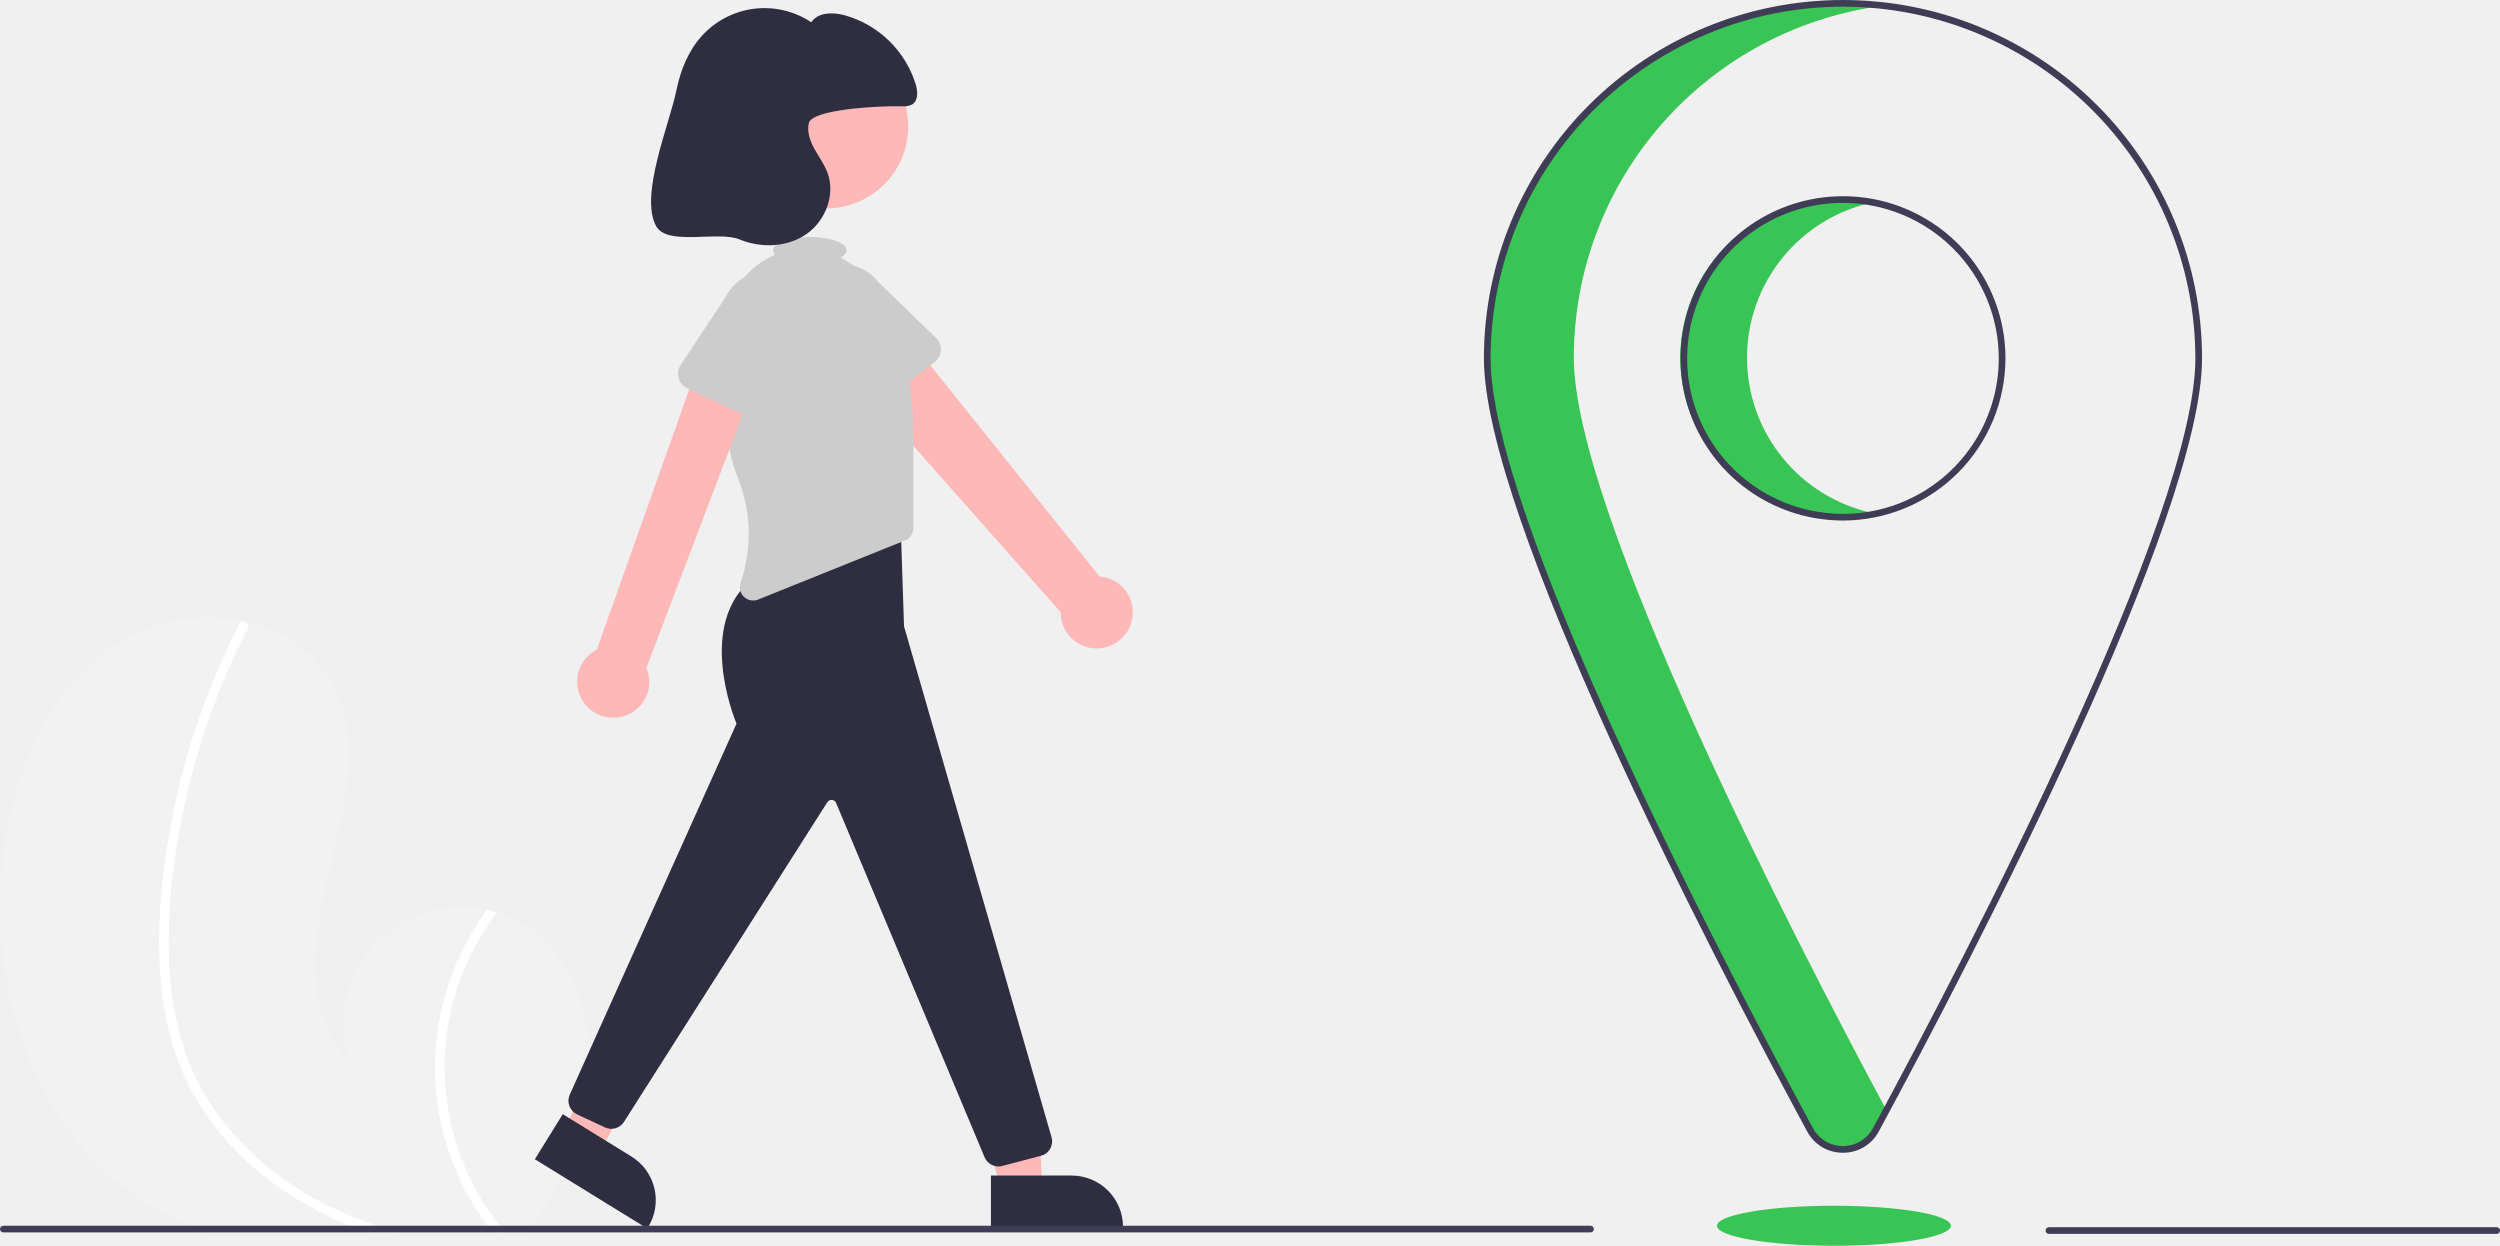
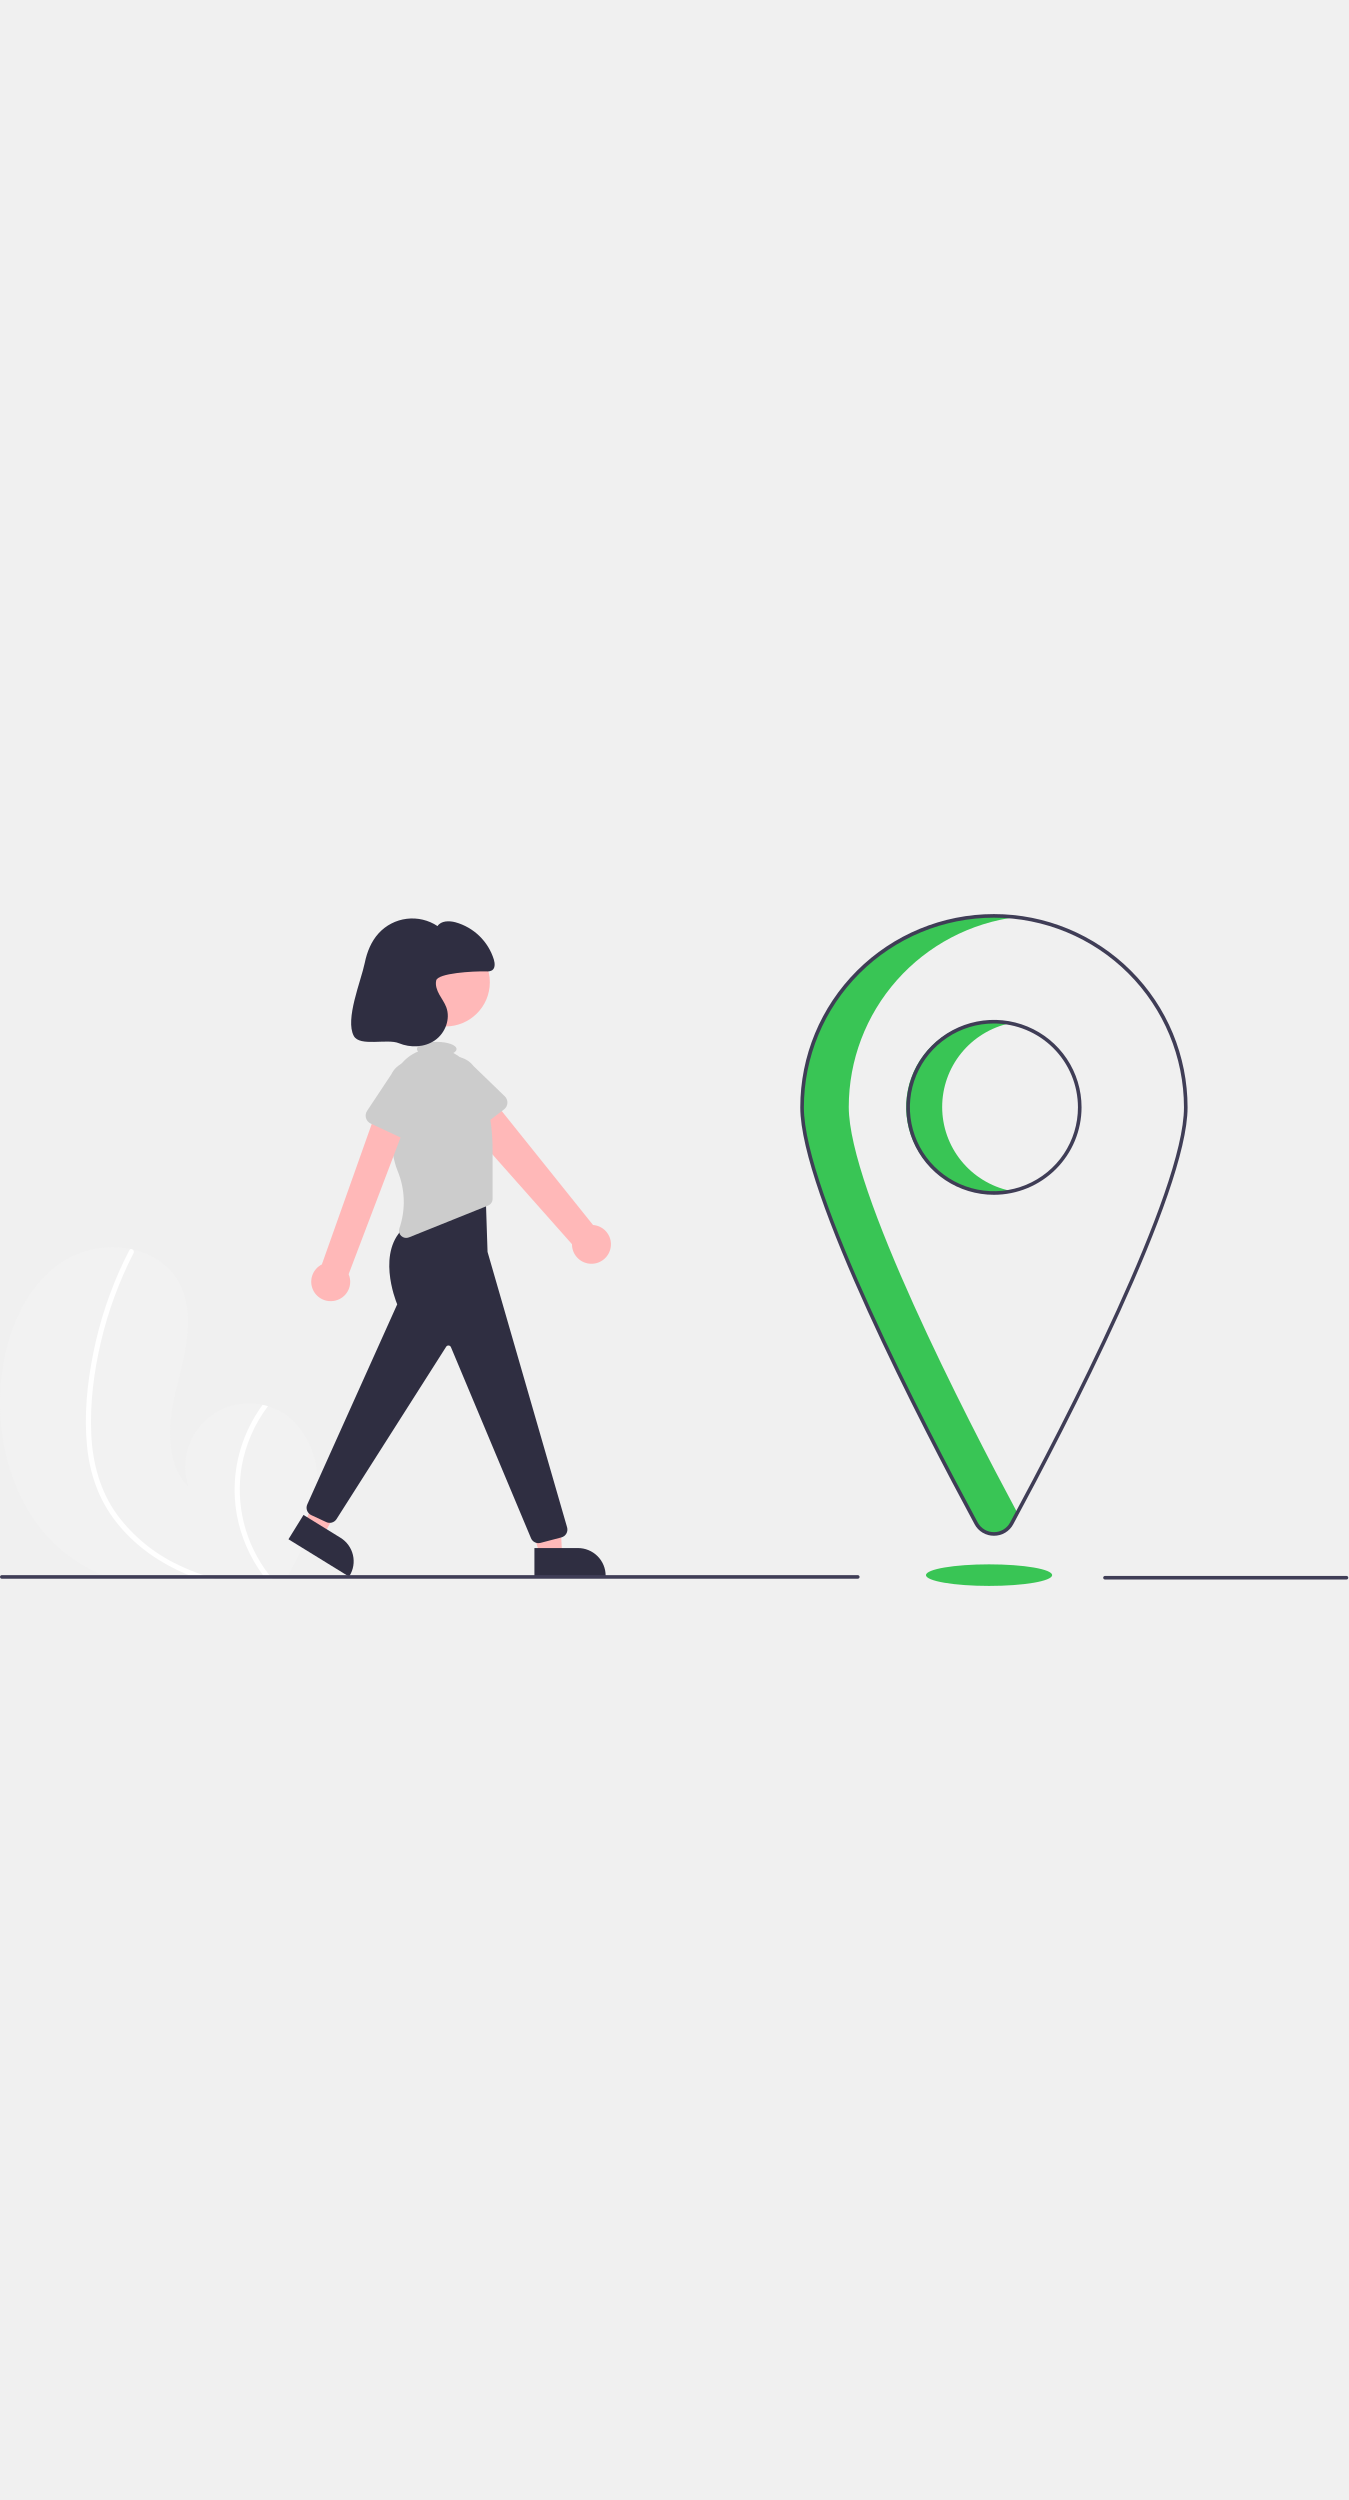
- <svg xmlns="http://www.w3.org/2000/svg" width="295" height="147" viewBox="0 0 295 147" fill="none">
+ <svg xmlns="http://www.w3.org/2000/svg" width="295" height="547" viewBox="0 0 295 147" fill="none">
  <path d="M69.399 127.915C68.642 133.869 66 139.358 63.055 144.639C62.909 144.903 62.763 145.162 62.613 145.426H24.454C23.776 145.186 23.109 144.922 22.447 144.639C20.005 143.615 17.687 142.32 15.535 140.779C3.123 131.854 -1.656 114.988 0.505 99.877C1.841 90.484 5.974 80.898 14.013 75.841C18.379 73.19 23.585 72.28 28.594 73.291C28.724 73.315 28.854 73.343 28.984 73.374C33.187 74.319 36.933 76.664 39.066 80.445C42.899 87.241 40.616 95.659 38.731 103.222C36.85 110.789 35.833 119.84 41.286 125.42C40.486 123.087 40.323 120.584 40.814 118.167C41.305 115.751 42.432 113.508 44.079 111.671C45.726 109.833 47.834 108.466 50.185 107.711C52.537 106.956 55.048 106.839 57.46 107.373C57.854 107.456 58.244 107.551 58.631 107.669C59.557 107.939 60.45 108.313 61.292 108.782C67.723 112.367 70.325 120.623 69.399 127.915Z" fill="#F2F2F2" />
  <path d="M44.519 144.639C45.371 144.926 46.23 145.186 47.094 145.426H43.36C42.666 145.182 41.977 144.92 41.294 144.639C41.144 144.58 40.99 144.517 40.84 144.454C35.206 142.097 30.017 138.555 26.094 133.841C24.172 131.56 22.603 129.004 21.442 126.258C20.178 123.156 19.376 119.887 19.06 116.554C18.35 109.715 19.072 102.687 20.428 95.969C21.827 89.007 24.087 82.245 27.155 75.837C27.525 75.07 27.907 74.307 28.298 73.547C28.326 73.486 28.366 73.431 28.418 73.387C28.469 73.342 28.529 73.31 28.594 73.291C28.661 73.279 28.73 73.279 28.797 73.294C28.864 73.308 28.928 73.335 28.984 73.374C29.12 73.451 29.22 73.578 29.265 73.728C29.31 73.877 29.295 74.038 29.225 74.177C26.063 80.331 23.666 86.847 22.088 93.581C20.543 100.152 19.663 107.027 19.967 113.78C20.251 120.092 21.903 126.297 25.652 131.46C29.145 136.151 33.739 139.914 39.031 142.416C40.809 143.276 42.643 144.019 44.519 144.639Z" fill="white" />
  <path d="M59.569 145.426H58.122C57.917 145.166 57.72 144.903 57.526 144.639C54.68 140.778 52.739 136.328 51.849 131.618C50.635 125.021 51.581 118.209 54.546 112.19C55.374 110.502 56.349 108.891 57.459 107.373C57.854 107.456 58.244 107.55 58.63 107.669C55.705 111.535 53.738 116.037 52.89 120.808C52.183 124.981 52.355 129.255 53.395 133.358C54.435 137.461 56.32 141.303 58.93 144.639C59.139 144.907 59.352 145.17 59.569 145.426Z" fill="white" />
  <path d="M133.542 73.295C133.696 72.696 133.716 72.071 133.602 71.464C133.488 70.856 133.241 70.281 132.88 69.779C132.519 69.277 132.052 68.86 131.512 68.558C130.972 68.255 130.373 68.074 129.755 68.028L105.658 37.96L99.696 43.507L125.151 72.228C125.143 73.269 125.516 74.277 126.202 75.06C126.888 75.844 127.838 76.35 128.872 76.481C129.906 76.612 130.953 76.361 131.813 75.773C132.674 75.186 133.289 74.304 133.542 73.295Z" fill="#FFB8B8" />
  <path d="M110.281 42.736L102.665 48.557C102.449 48.723 102.199 48.84 101.933 48.9C101.667 48.961 101.39 48.964 101.123 48.908C100.856 48.852 100.604 48.74 100.384 48.578C100.165 48.417 99.982 48.21 99.85 47.972L95.211 39.626C94.368 38.515 94.001 37.115 94.191 35.734C94.38 34.354 95.111 33.104 96.222 32.26C97.333 31.416 98.734 31.046 100.118 31.232C101.502 31.417 102.756 32.142 103.605 33.249L110.448 39.871C110.644 40.061 110.797 40.29 110.896 40.544C110.995 40.798 111.038 41.07 111.022 41.342C111.006 41.614 110.932 41.879 110.804 42.12C110.676 42.361 110.497 42.571 110.281 42.736H110.281Z" fill="#CCCCCC" />
  <path d="M97.491 24.585C102.84 24.585 107.175 20.258 107.175 14.92C107.175 9.582 102.84 5.255 97.491 5.255C92.143 5.255 87.807 9.582 87.807 14.92C87.807 20.258 92.143 24.585 97.491 24.585Z" fill="#FFB8B8" />
  <path d="M118.163 140.289H122.997L122.537 131.26L115.402 131.26L118.163 140.289Z" fill="#FFB8B8" />
  <path d="M116.93 138.714L126.45 138.714H126.45C127.247 138.714 128.036 138.87 128.772 139.175C129.508 139.479 130.177 139.925 130.74 140.487C131.303 141.049 131.75 141.717 132.055 142.451C132.36 143.186 132.517 143.973 132.517 144.768V144.965L116.93 144.966L116.93 138.714Z" fill="#2F2E41" />
  <path d="M66.625 133.459L70.737 135.994L75.101 128.071L70.124 124.963L66.625 133.459Z" fill="#FFB8B8" />
  <path d="M66.405 131.472L74.504 136.465L74.504 136.465C75.182 136.883 75.771 137.43 76.237 138.075C76.703 138.72 77.037 139.45 77.22 140.224C77.403 140.998 77.432 141.8 77.305 142.585C77.177 143.37 76.896 144.122 76.477 144.798L76.374 144.966L63.113 136.791L66.405 131.472Z" fill="#2F2E41" />
  <path d="M117.814 137.642C117.454 137.642 117.104 137.532 116.808 137.328C116.512 137.124 116.286 136.836 116.159 136.5L98.673 94.778C98.636 94.676 98.571 94.586 98.485 94.519C98.4 94.451 98.298 94.409 98.19 94.395C98.082 94.382 97.972 94.399 97.873 94.444C97.774 94.489 97.689 94.561 97.628 94.651L73.607 132.417C73.372 132.768 73.019 133.024 72.611 133.137C72.203 133.251 71.767 133.214 71.384 133.034L68.097 131.503C67.676 131.305 67.35 130.95 67.187 130.515C67.025 130.08 67.04 129.598 67.229 129.174L86.908 85.392C86.479 84.349 82.287 73.635 88.727 68.343L88.772 68.315L106.235 60.541L106.675 73.91L124.081 134.182C124.146 134.409 124.166 134.646 124.138 134.881C124.11 135.115 124.036 135.342 123.919 135.547C123.802 135.752 123.646 135.932 123.458 136.076C123.271 136.22 123.056 136.325 122.827 136.385L118.268 137.583C118.12 137.622 117.967 137.642 117.814 137.642Z" fill="#2F2E41" />
  <path d="M106.499 40.984C105.834 38.321 104.892 35.636 103.629 34.396C103.164 33.944 102.728 33.465 102.322 32.96C101.472 31.892 100.403 31.018 99.187 30.396C99.632 30.149 99.893 29.854 99.893 29.537C99.893 28.668 97.951 27.963 95.555 27.963C93.16 27.963 91.218 28.668 91.218 29.537C91.224 29.638 91.25 29.737 91.294 29.828C91.338 29.919 91.4 30 91.476 30.067C89.912 30.703 88.553 31.756 87.547 33.11C86.54 34.464 85.926 36.068 85.77 37.746C85.21 43.734 85.046 51.388 87.01 56.229C88.656 60.232 88.787 64.697 87.378 68.789C87.282 69.074 87.271 69.381 87.344 69.672C87.418 69.964 87.574 70.228 87.793 70.434C88.013 70.639 88.287 70.778 88.582 70.833C88.879 70.888 89.184 70.858 89.463 70.745L106.791 63.776C107.083 63.659 107.332 63.457 107.508 63.197C107.684 62.937 107.778 62.63 107.778 62.316V51.732C107.792 48.111 107.363 44.501 106.499 40.984Z" fill="#CCCCCC" />
  <path d="M73.346 84.578C73.949 84.438 74.514 84.168 75.001 83.786C75.489 83.405 75.886 82.921 76.166 82.37C76.446 81.819 76.601 81.213 76.621 80.595C76.641 79.978 76.525 79.363 76.281 78.795L89.838 43.113L82.963 41.341L70.423 76.656C69.494 77.128 68.771 77.924 68.391 78.893C68.01 79.862 67.999 80.936 68.359 81.912C68.719 82.889 69.426 83.699 70.345 84.191C71.264 84.682 72.332 84.819 73.346 84.578V84.578Z" fill="#FFB8B8" />
  <path d="M89.782 49.884L81.094 45.825C80.847 45.71 80.628 45.542 80.451 45.335C80.275 45.127 80.145 44.884 80.071 44.621C79.997 44.359 79.981 44.084 80.023 43.815C80.065 43.546 80.165 43.289 80.316 43.062L85.596 35.104C86.195 33.846 87.27 32.877 88.585 32.408C89.899 31.94 91.346 32.01 92.609 32.605C93.871 33.199 94.846 34.268 95.32 35.579C95.794 36.889 95.728 38.334 95.136 39.595L92.406 48.71C92.328 48.971 92.195 49.212 92.014 49.417C91.835 49.622 91.612 49.785 91.363 49.897C91.114 50.008 90.844 50.065 90.571 50.062C90.298 50.06 90.029 49.999 89.782 49.884Z" fill="#CCCCCC" />
  <path d="M106.387 12.541C106.823 12.592 107.266 12.513 107.657 12.312C108.371 11.845 108.301 10.784 108.059 9.967C107.457 8.008 106.37 6.233 104.898 4.803C103.427 3.374 101.619 2.338 99.64 1.791C98.262 1.425 96.517 1.439 95.728 2.626C93.746 1.308 91.357 0.743 88.993 1.032C86.629 1.322 84.448 2.448 82.844 4.205C81.227 5.977 80.3 8.288 79.82 10.637C78.992 14.683 75.448 23.029 77.411 26.665C78.718 29.084 84.729 27.199 87.272 28.253C89.815 29.306 92.906 29.188 95.165 27.617C97.424 26.045 98.61 22.943 97.642 20.37C97.267 19.375 96.618 18.511 96.106 17.58C95.594 16.648 95.21 15.571 95.439 14.533C95.795 12.917 103.439 12.48 106.387 12.541Z" fill="#2F2E41" />
  <path d="M188.075 145.032C188.075 145.084 188.065 145.135 188.045 145.183C188.026 145.231 187.997 145.275 187.96 145.311C187.923 145.348 187.88 145.377 187.832 145.396C187.784 145.416 187.733 145.426 187.681 145.426H0.394C0.29 145.426 0.189 145.384 0.115 145.311C0.042 145.237 0 145.137 0 145.032C0 144.928 0.042 144.828 0.115 144.754C0.189 144.68 0.29 144.639 0.394 144.639H187.681C187.733 144.639 187.784 144.649 187.832 144.668C187.88 144.688 187.923 144.717 187.96 144.754C187.997 144.79 188.026 144.834 188.045 144.882C188.065 144.929 188.075 144.981 188.075 145.032Z" fill="#3F3D56" />
  <path d="M216.405 147C224.026 147 230.205 145.943 230.205 144.639C230.205 143.335 224.026 142.278 216.405 142.278C208.783 142.278 202.605 143.335 202.605 144.639C202.605 145.943 208.783 147 216.405 147Z" fill="#39C555" />
  <path d="M294.606 145.599H241.771C241.667 145.599 241.566 145.558 241.492 145.484C241.418 145.41 241.377 145.31 241.377 145.206C241.377 145.101 241.418 145.001 241.492 144.927C241.566 144.854 241.667 144.812 241.771 144.812H294.606C294.71 144.812 294.811 144.854 294.885 144.927C294.958 145.001 295 145.101 295 145.206C295 145.31 294.958 145.41 294.885 145.484C294.811 145.558 294.71 145.599 294.606 145.599Z" fill="#3F3D56" />
  <path d="M206.147 42.21C206.148 37.923 207.621 33.766 210.321 30.431C213.02 27.096 216.784 24.786 220.983 23.885C218.245 23.299 215.41 23.331 212.686 23.98C209.962 24.628 207.418 25.876 205.239 27.633C203.061 29.39 201.304 31.611 200.097 34.133C198.89 36.655 198.264 39.415 198.264 42.21C198.264 45.005 198.89 47.765 200.097 50.287C201.304 52.809 203.061 55.03 205.239 56.787C207.418 58.544 209.962 59.792 212.686 60.441C215.41 61.089 218.245 61.121 220.983 60.535C216.784 59.634 213.02 57.324 210.321 53.989C207.621 50.654 206.148 46.497 206.147 42.21Z" fill="#39C555" />
  <path d="M185.71 42.21C185.71 31.985 189.458 22.113 196.245 14.454C203.033 6.795 212.392 1.877 222.561 0.628C216.66 -0.094 210.673 0.442 204.996 2.202C199.319 3.962 194.081 6.904 189.629 10.835C185.176 14.766 181.611 19.595 179.168 25.004C176.725 30.413 175.461 36.277 175.458 42.21C175.458 61.002 203.149 113.996 213.55 133.237C213.927 133.937 214.488 134.522 215.172 134.93C215.856 135.338 216.638 135.553 217.435 135.553C218.231 135.553 219.013 135.338 219.697 134.93C220.381 134.522 220.942 133.937 221.32 133.237C221.709 132.517 222.125 131.744 222.561 130.933C211.364 110.072 185.71 60.299 185.71 42.21Z" fill="#39C555" />
  <path d="M217.471 136.024C216.601 136.031 215.747 135.799 215.001 135.354C214.254 134.909 213.645 134.268 213.239 133.501C201.771 112.286 175.1 60.93 175.1 42.288C175.1 31.072 179.564 20.316 187.51 12.386C195.456 4.455 206.234 0 217.471 0C228.708 0 239.486 4.455 247.432 12.386C255.378 20.316 259.842 31.072 259.842 42.288C259.842 60.932 233.17 112.287 221.703 133.501C221.297 134.268 220.687 134.909 219.941 135.354C219.195 135.799 218.34 136.031 217.471 136.024ZM217.471 0.787C206.446 0.799 195.877 5.176 188.082 12.956C180.286 20.736 175.901 31.285 175.889 42.288C175.889 60.751 202.494 111.965 213.933 133.127C214.277 133.765 214.787 134.298 215.41 134.669C216.033 135.041 216.745 135.237 217.471 135.237C218.196 135.237 218.908 135.041 219.531 134.669C220.154 134.298 220.665 133.765 221.009 133.127C232.448 111.966 259.053 60.753 259.053 42.288C259.041 31.285 254.656 20.736 246.86 12.956C239.065 5.176 228.495 0.799 217.471 0.787Z" fill="#3F3D56" />
  <path d="M217.471 61.423C213.679 61.423 209.972 60.301 206.819 58.198C203.666 56.096 201.208 53.107 199.757 49.61C198.306 46.114 197.926 42.266 198.666 38.554C199.406 34.842 201.232 31.433 203.913 28.757C206.594 26.08 210.011 24.258 213.73 23.52C217.449 22.781 221.305 23.16 224.808 24.608C228.311 26.057 231.306 28.509 233.413 31.656C235.519 34.803 236.644 38.503 236.644 42.288C236.638 47.361 234.616 52.224 231.022 55.812C227.428 59.399 222.554 61.417 217.471 61.423ZM217.471 23.939C213.835 23.939 210.28 25.015 207.257 27.031C204.233 29.047 201.877 31.913 200.485 35.266C199.094 38.618 198.73 42.307 199.439 45.867C200.149 49.426 201.899 52.696 204.471 55.262C207.042 57.828 210.318 59.575 213.884 60.283C217.45 60.991 221.147 60.628 224.506 59.239C227.865 57.85 230.737 55.499 232.757 52.481C234.777 49.464 235.855 45.916 235.855 42.288C235.85 37.423 233.911 32.759 230.465 29.319C227.018 25.879 222.345 23.944 217.471 23.939V23.939Z" fill="#3F3D56" />
</svg>
